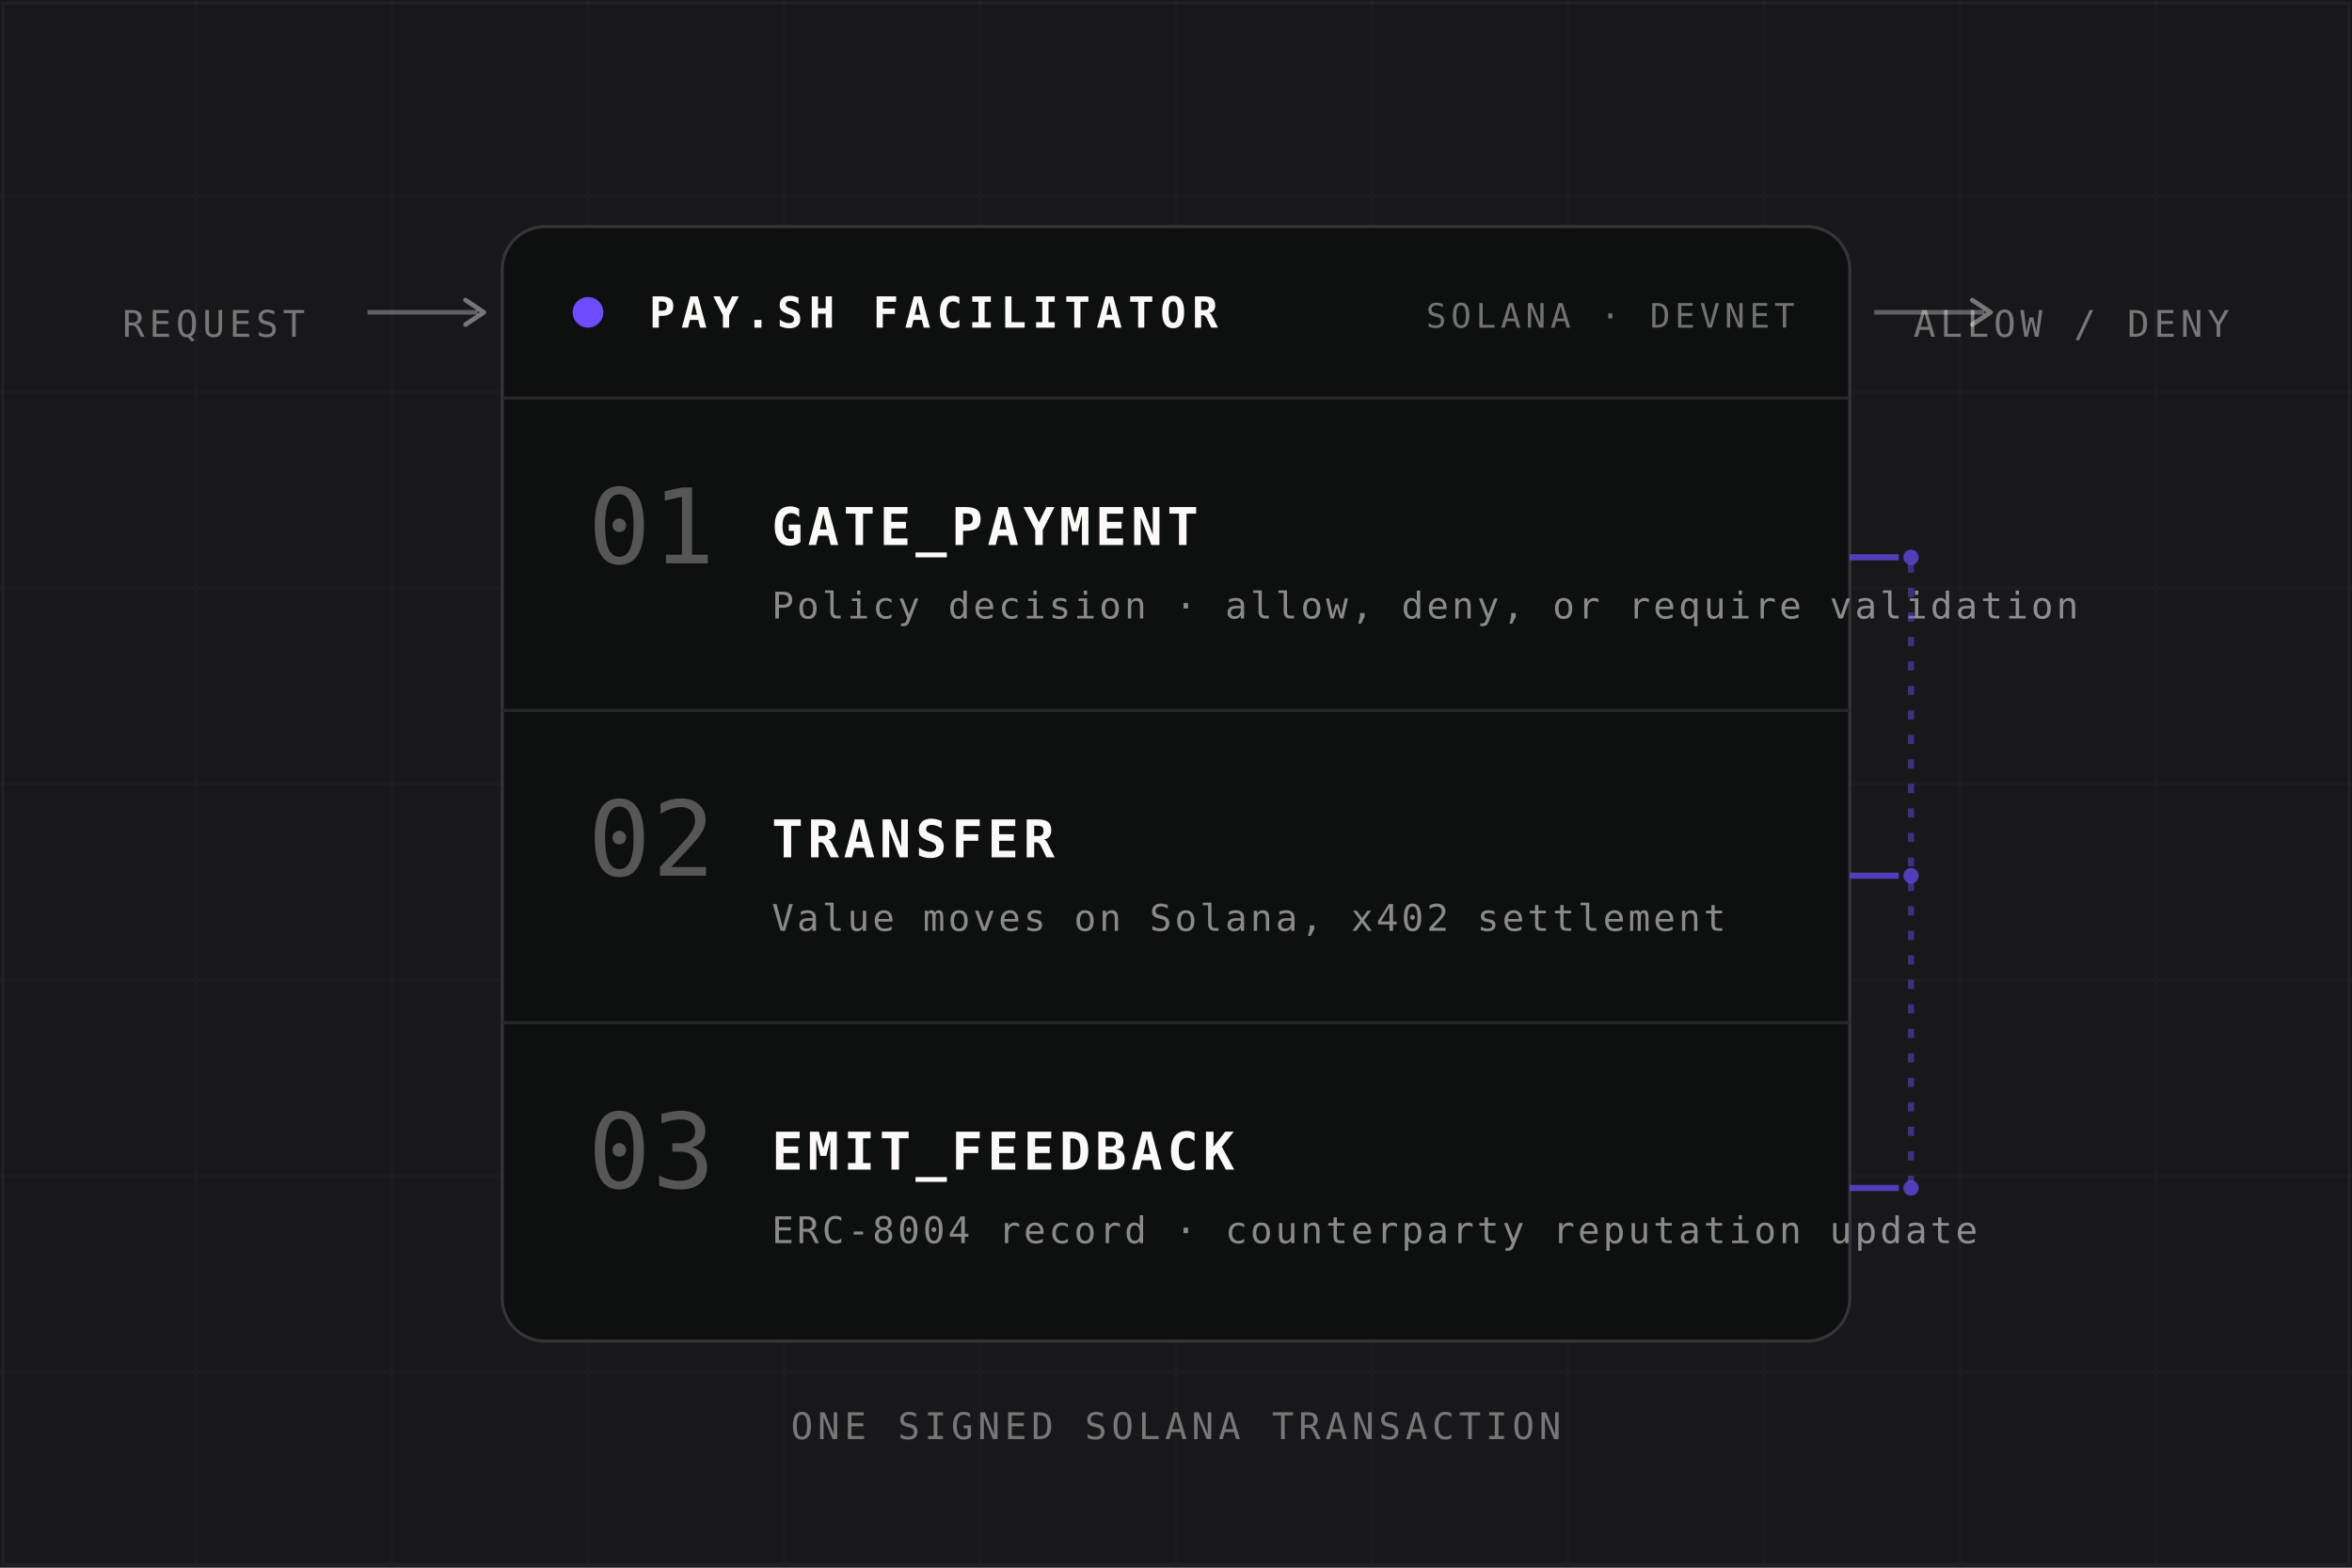
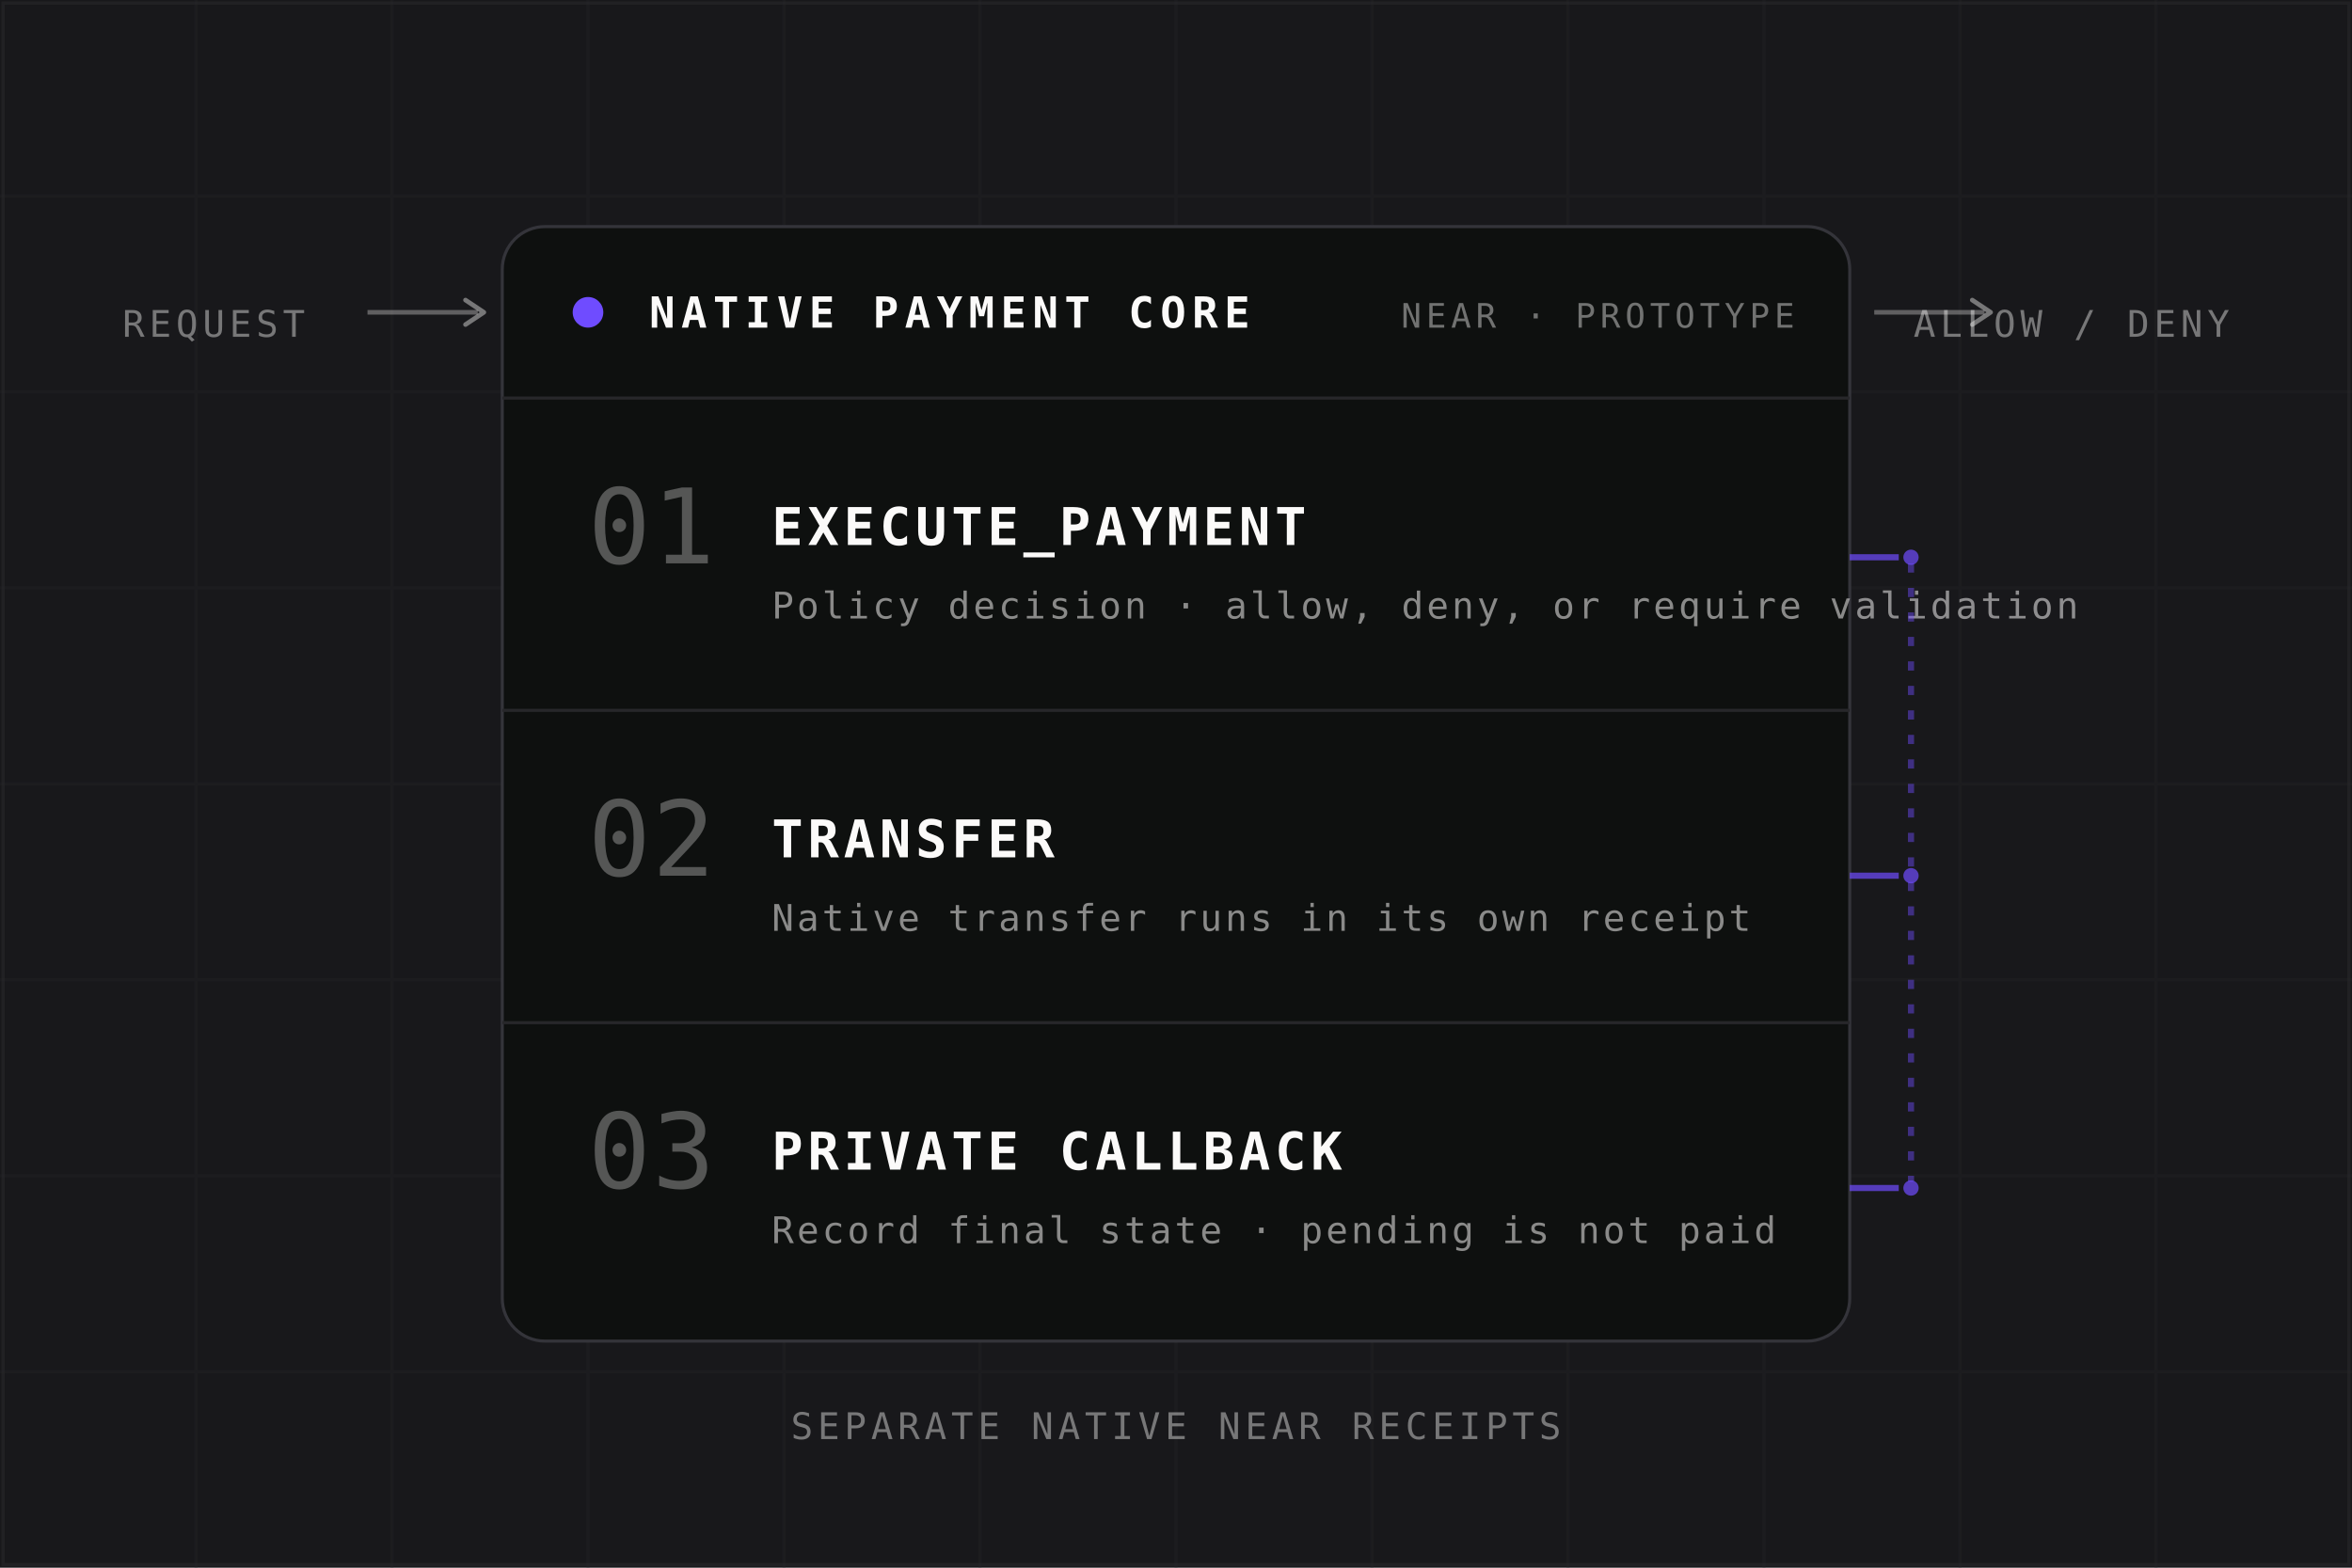
<svg xmlns="http://www.w3.org/2000/svg" width="768" height="512" viewBox="0 0 768 512" fill="none">
  <style>
    .pulse { animation: pulse 2.6s ease-in-out infinite; transform-origin: center; transform-box: fill-box; }
    @keyframes pulse {
      0%, 100% { opacity: 0.55; }
      50% { opacity: 1; }
    }
    @media (prefers-reduced-motion: reduce) {
      .pulse { animation: none; opacity: 0.85; }
    }
  </style>
  <rect width="768" height="512" fill="#18181b" />
  <rect x="1" y="1" width="766" height="510" stroke="#27272a" opacity="0.65" />
  <g opacity="0.28">
    <path d="M0 64H768M0 128H768M0 192H768M0 256H768M0 320H768M0 384H768M0 448H768" stroke="#27272a" />
    <path d="M64 0V512M128 0V512M192 0V512M256 0V512M320 0V512M384 0V512M448 0V512M512 0V512M576 0V512M640 0V512M704 0V512" stroke="#27272a" />
  </g>
  <g font-family="monospace" font-size="12" letter-spacing="1.5" fill="#fbfaf9" opacity="0.42">
    <text x="40" y="110">REQUEST</text>
    <text x="728" y="110" text-anchor="end">ALLOW / DENY</text>
-     <text x="384" y="470" text-anchor="middle">ONE SIGNED SOLANA TRANSACTION</text>
+     <text x="384" y="470" text-anchor="middle">SEPARATE NATIVE NEAR RECEIPTS</text>
  </g>
  <path d="M120 102H156" stroke="#fbfaf9" stroke-width="1.5" opacity="0.32" />
  <path d="M152 98L158 102L152 106" stroke="#fbfaf9" stroke-width="1.5" stroke-linecap="round" stroke-linejoin="round" opacity="0.42" />
  <path d="M612 102H648" stroke="#fbfaf9" stroke-width="1.5" opacity="0.32" />
  <path d="M644 98L650 102L644 106" stroke="#fbfaf9" stroke-width="1.5" stroke-linecap="round" stroke-linejoin="round" opacity="0.42" />
  <rect x="164" y="74" width="440" height="364" rx="14" fill="#0e100f" stroke="#34343a" />
  <circle class="pulse" cx="192" cy="102" r="5" fill="#6f4cff" />
  <g font-family="monospace" fill="#fbfaf9">
-     <text x="212" y="107" font-size="14" font-weight="700" letter-spacing="2">PAY.SH FACILITATOR</text>
+     <text x="212" y="107" font-size="14" font-weight="700" letter-spacing="2">NATIVE PAYMENT CORE</text>
  </g>
-   <text x="586" y="107" font-family="monospace" font-size="11" letter-spacing="1.5" fill="#fbfaf9" opacity="0.42" text-anchor="end">SOLANA · DEVNET</text>
+   <text x="586" y="107" font-family="monospace" font-size="11" letter-spacing="1.5" fill="#fbfaf9" opacity="0.42" text-anchor="end">NEAR · PROTOTYPE</text>
  <path d="M164 130H604" stroke="#27272a" />
  <g font-family="monospace" fill="#fbfaf9">
    <text x="192" y="184" font-size="34" font-weight="500" letter-spacing="0.5" opacity="0.3">01</text>
-     <text x="252" y="178" font-size="17" font-weight="700" letter-spacing="1.5">GATE_PAYMENT</text>
+     <text x="252" y="178" font-size="17" font-weight="700" letter-spacing="1.5">EXECUTE_PAYMENT</text>
    <text x="252" y="202" font-size="12" letter-spacing="1" opacity="0.52">Policy decision · allow, deny, or require validation</text>
  </g>
  <path d="M164 232H604" stroke="#27272a" />
  <g font-family="monospace" fill="#fbfaf9">
    <text x="192" y="286" font-size="34" font-weight="500" letter-spacing="0.5" opacity="0.3">02</text>
    <text x="252" y="280" font-size="17" font-weight="700" letter-spacing="1.5">TRANSFER</text>
-     <text x="252" y="304" font-size="12" letter-spacing="1" opacity="0.52">Value moves on Solana, x402 settlement</text>
+     <text x="252" y="304" font-size="12" letter-spacing="1" opacity="0.52">Native transfer runs in its own receipt</text>
  </g>
  <path d="M164 334H604" stroke="#27272a" />
  <g font-family="monospace" fill="#fbfaf9">
    <text x="192" y="388" font-size="34" font-weight="500" letter-spacing="0.5" opacity="0.3">03</text>
-     <text x="252" y="382" font-size="17" font-weight="700" letter-spacing="1.5">EMIT_FEEDBACK</text>
-     <text x="252" y="406" font-size="12" letter-spacing="1" opacity="0.52">ERC-8004 record · counterparty reputation update</text>
+     <text x="252" y="382" font-size="17" font-weight="700" letter-spacing="1.5">PRIVATE CALLBACK</text>
+     <text x="252" y="406" font-size="12" letter-spacing="1" opacity="0.52">Record final state · pending is not paid</text>
  </g>
  <g stroke="#6f4cff" stroke-width="2" opacity="0.7">
    <path d="M620 182H604" />
    <path d="M620 286H604" />
    <path d="M620 388H604" />
  </g>
  <g fill="#6f4cff" opacity="0.7">
    <circle cx="624" cy="182" r="2.5" />
    <circle cx="624" cy="286" r="2.5" />
    <circle cx="624" cy="388" r="2.5" />
  </g>
  <path d="M624 184V386" stroke="#6f4cff" stroke-width="2" stroke-dasharray="3 5" opacity="0.45" />
</svg>
